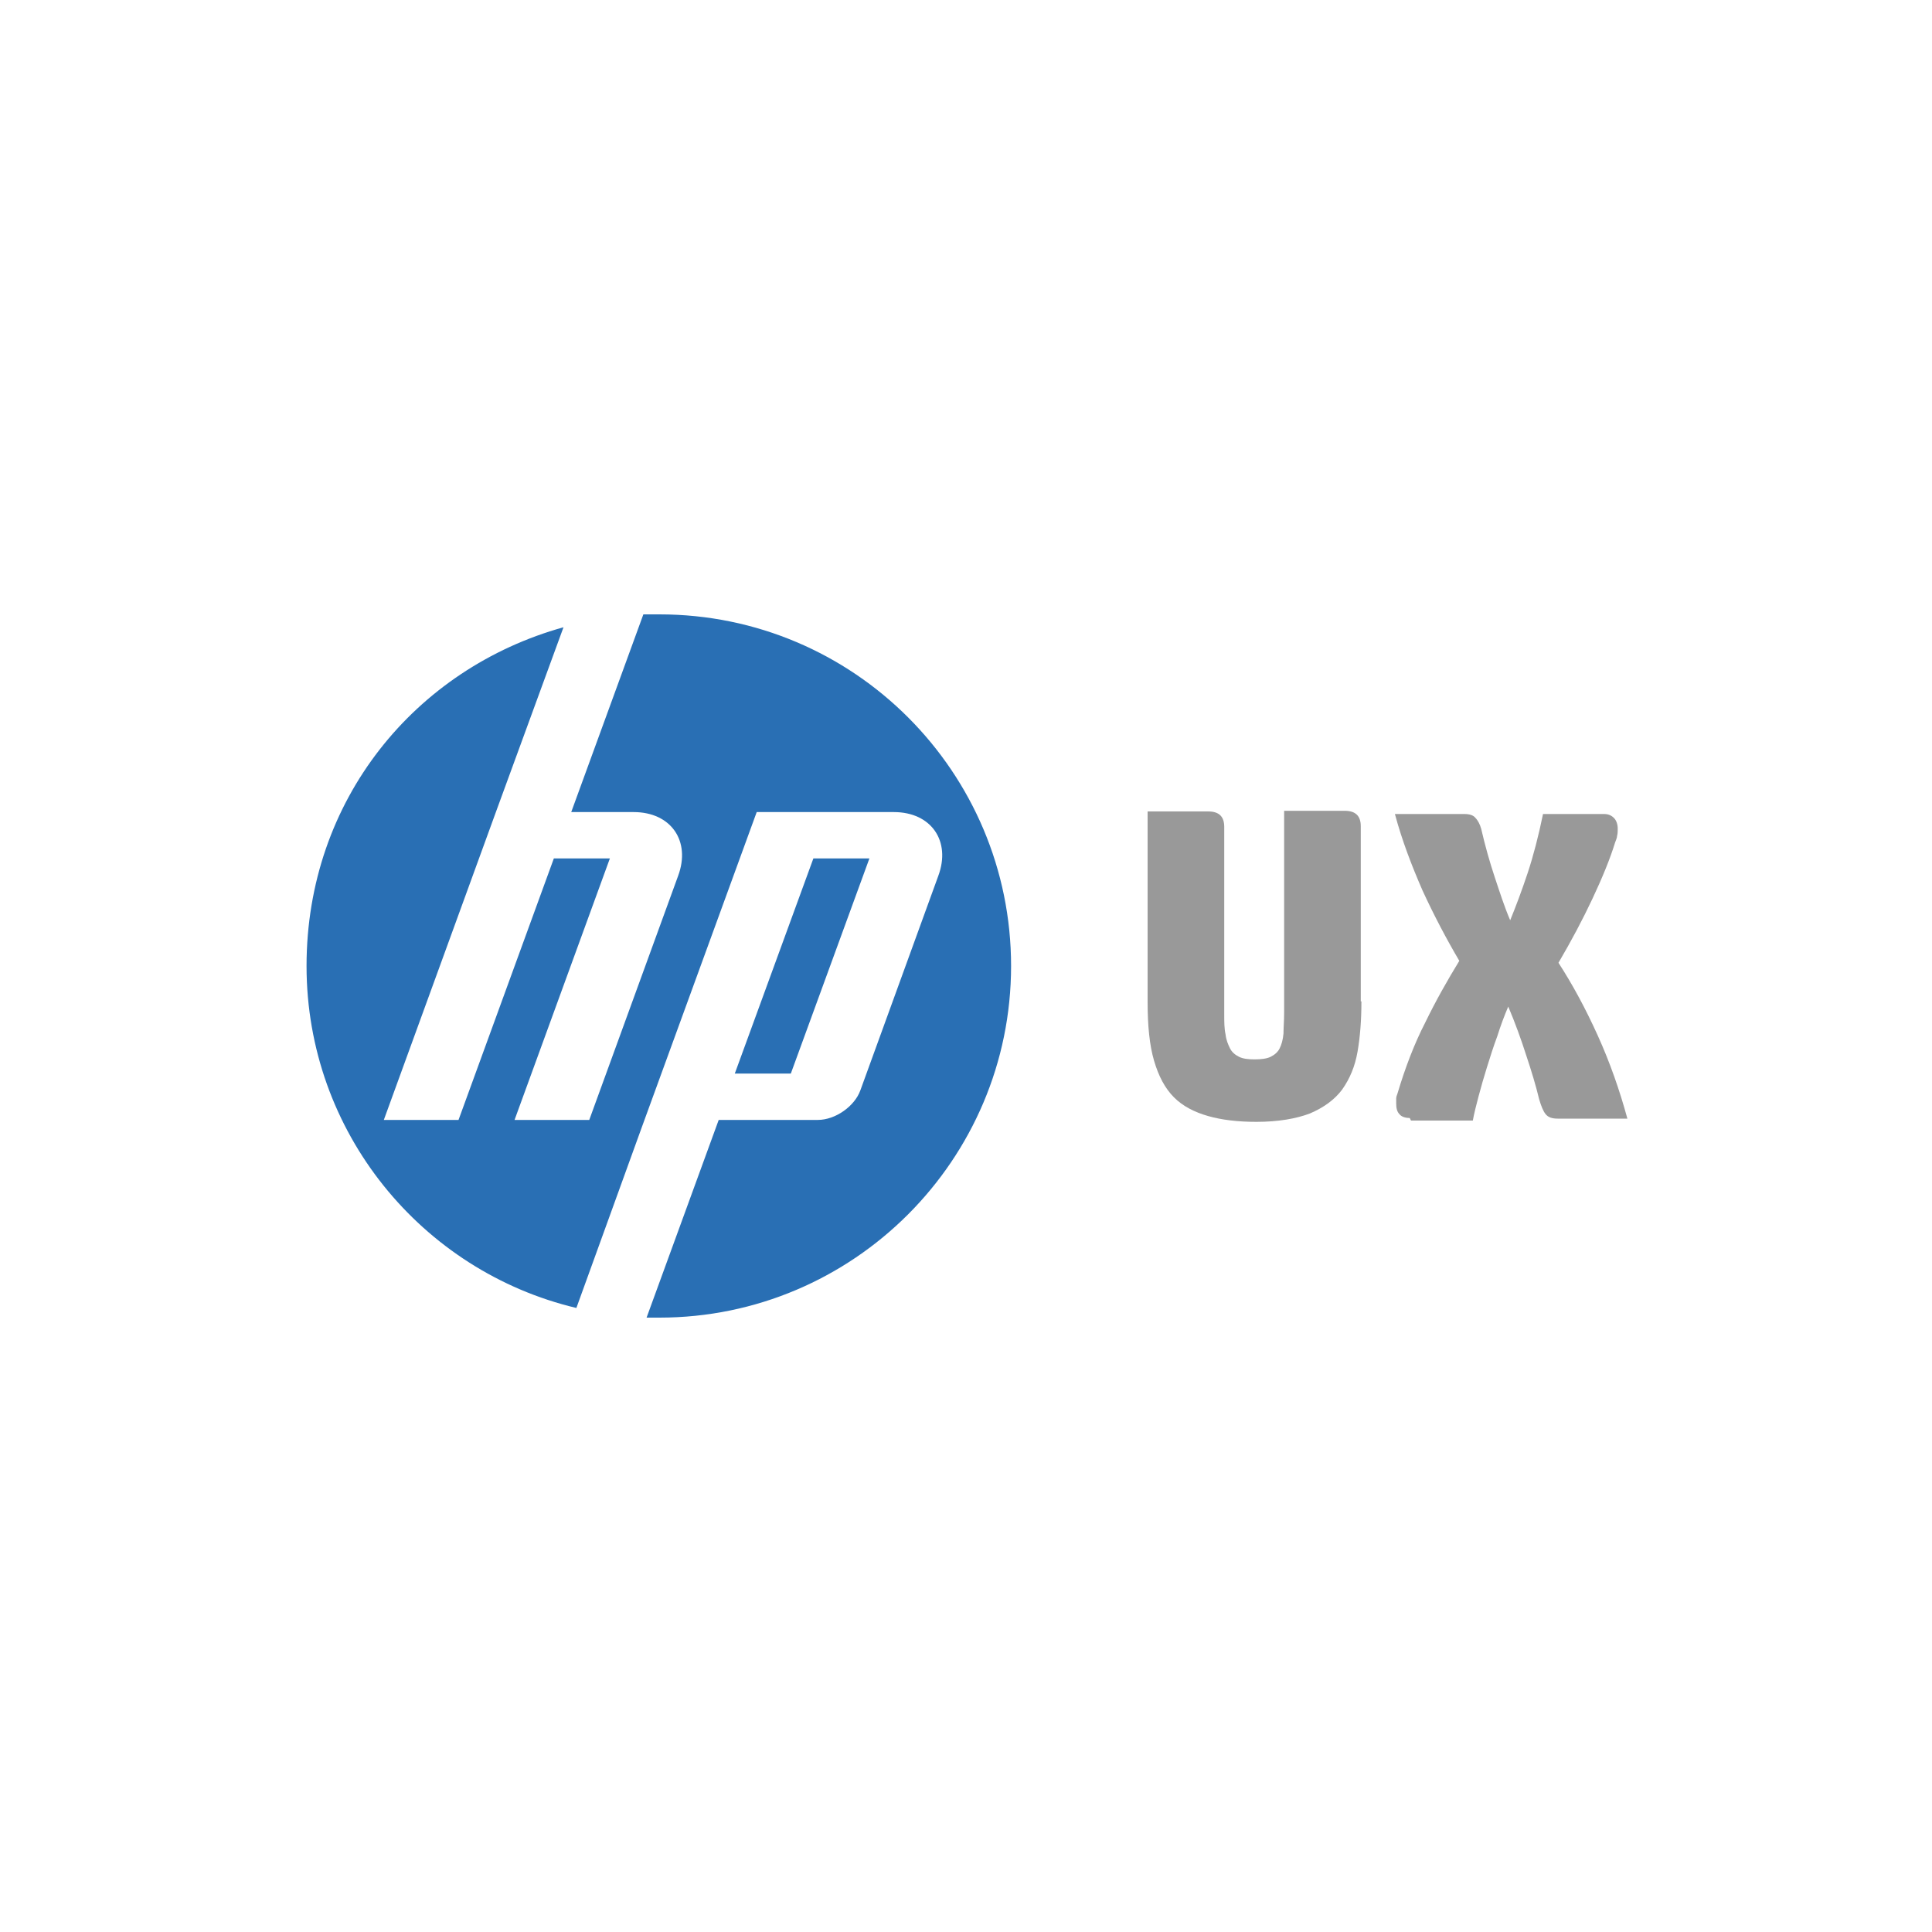
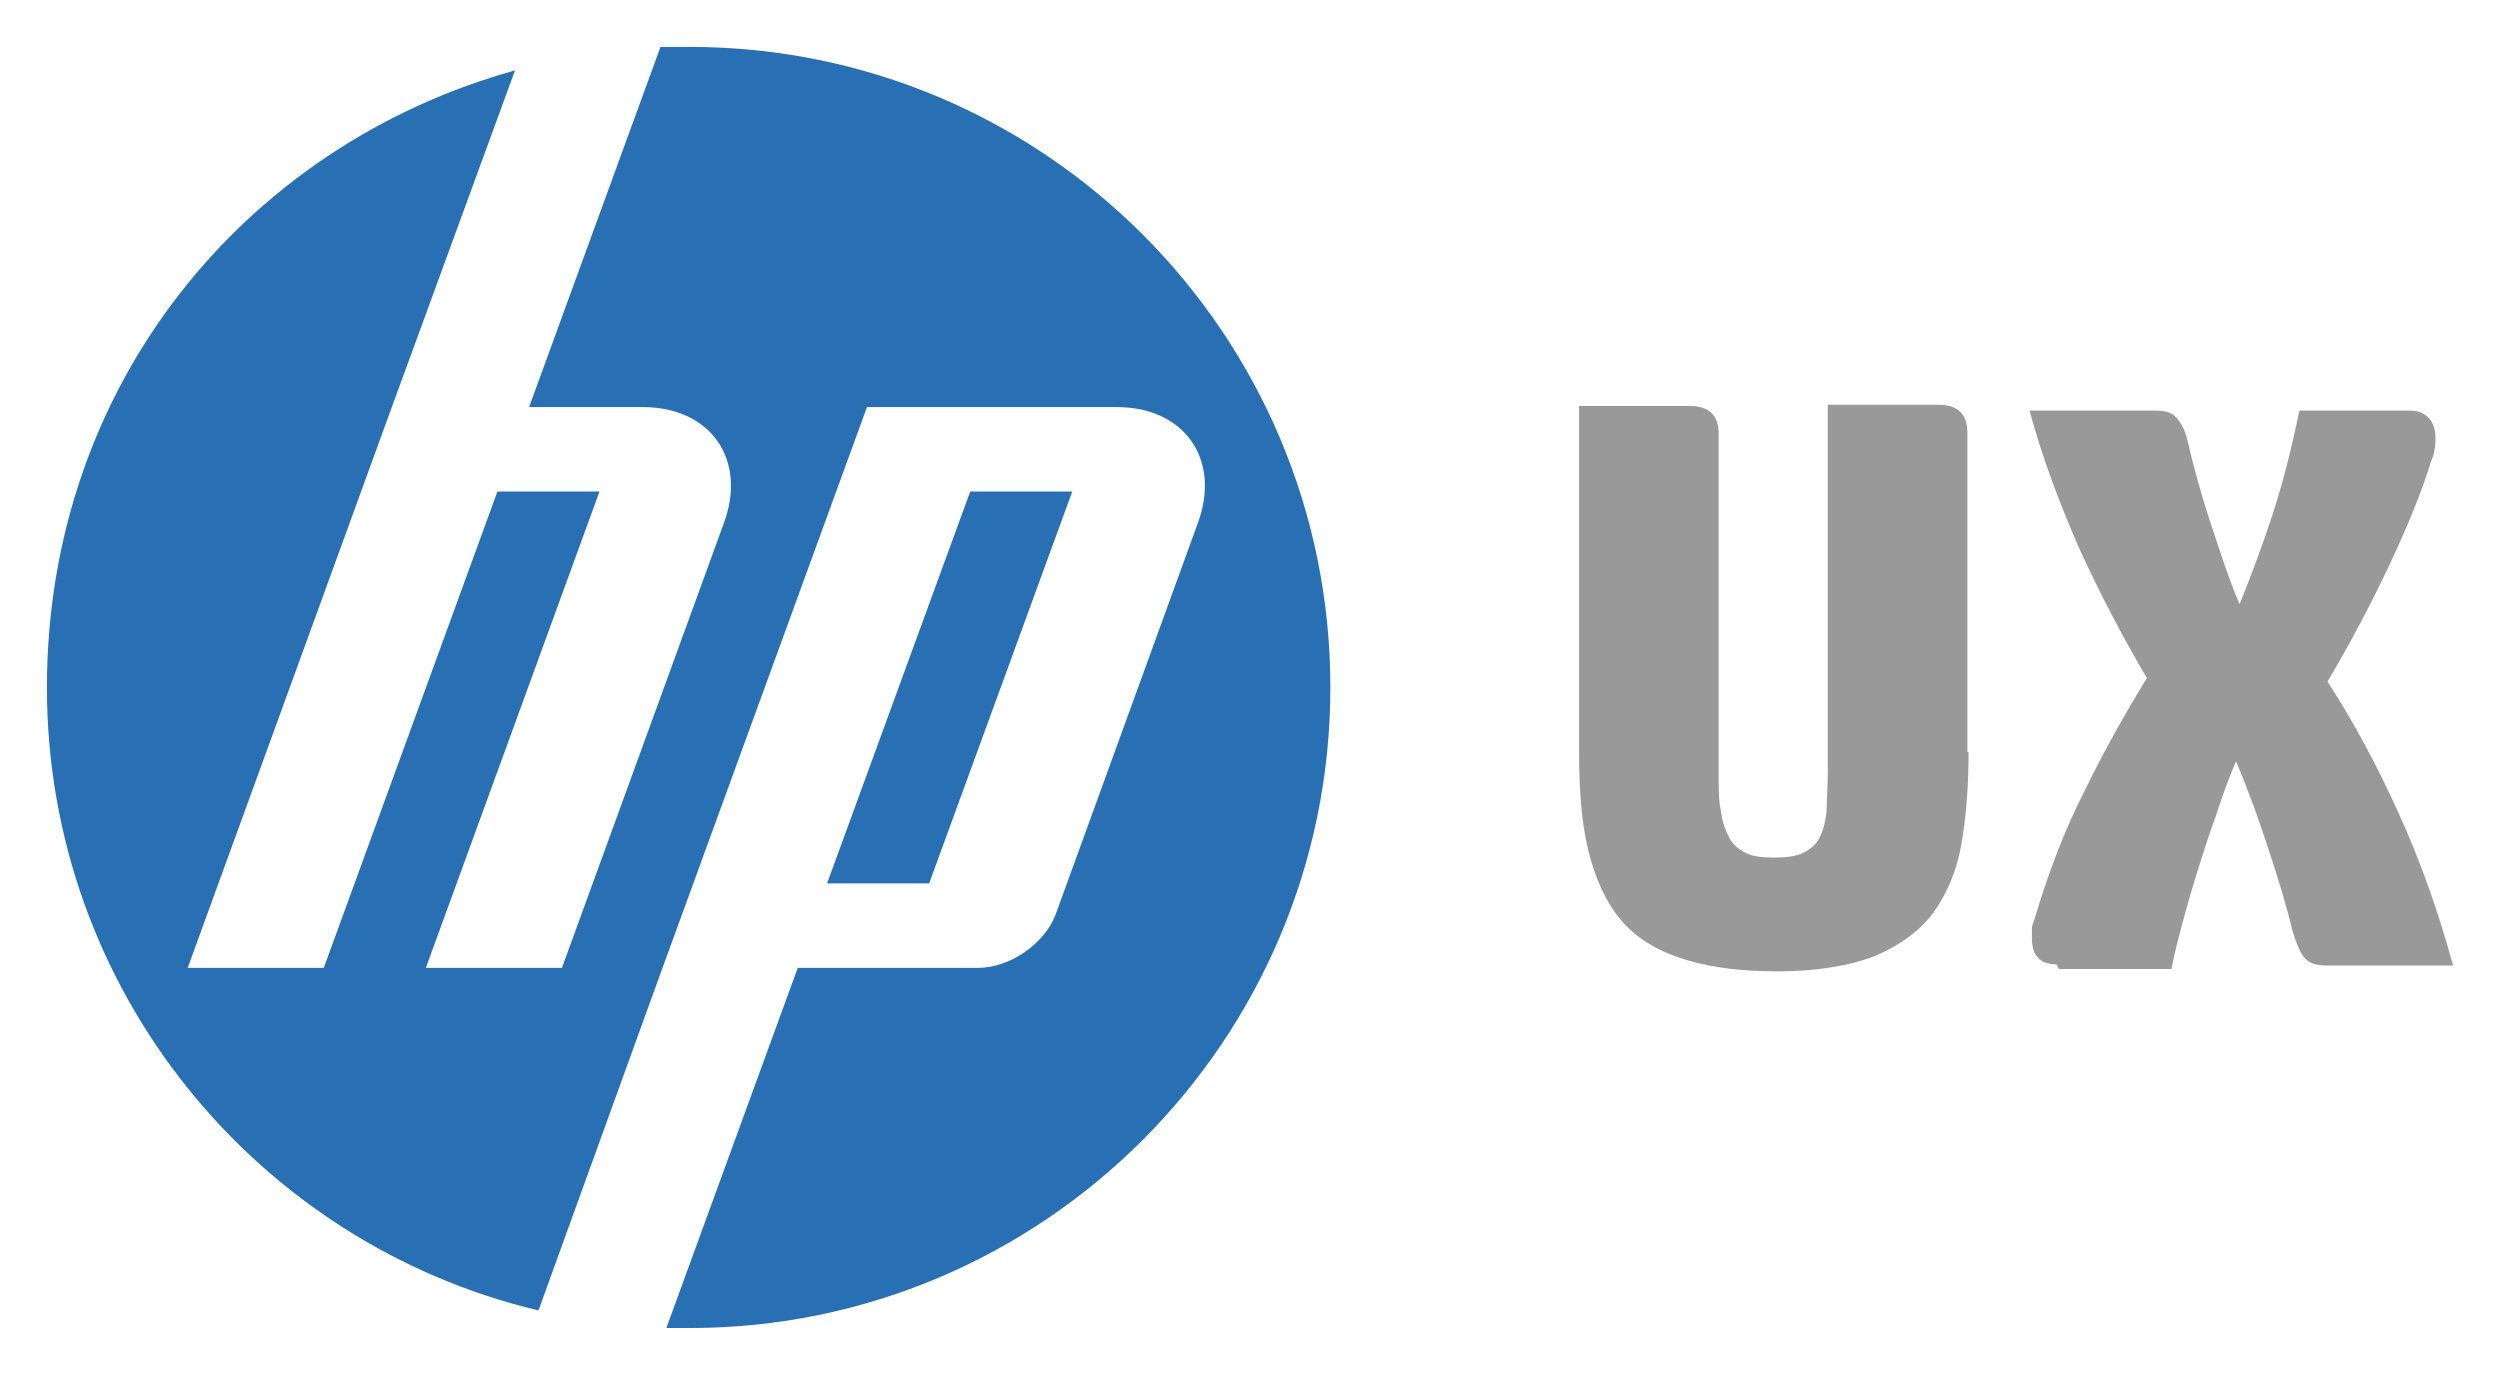
- <svg xmlns="http://www.w3.org/2000/svg" id="Calque_2" data-name="Calque 2" viewBox="0 0 30 30">
+ <svg xmlns="http://www.w3.org/2000/svg" id="Calque_2" data-name="Calque 2" viewBox="4.36 9.14 21.31 11.72">
  <defs>
    <style>
      .cls-1 {
        fill: none;
      }

      .cls-2 {
        fill: #999;
      }

      .cls-3 {
        fill: #296fb4;
      }
    </style>
  </defs>
  <g id="Calque_1-2" data-name="Calque 1">
    <g>
      <rect class="cls-1" width="30" height="30" />
      <g>
        <path class="cls-3" d="M13.5,13.33h-.87l-1.22,3.34h.87l1.22-3.34ZM10.2,20.46c-.05,0-.11,0-.16,0l1.12-3.07h1.54c.27,0,.57-.21.66-.46l1.21-3.33c.2-.54-.11-.99-.69-.99h-2.13l-1.79,4.91h0l-1.01,2.79c-2.4-.57-4.19-2.73-4.19-5.31s1.69-4.62,3.99-5.26l-1.05,2.87-1.74,4.78h1.16l1.48-4.06h.87l-1.48,4.06h1.16s1.38-3.79,1.38-3.79c.2-.54-.11-.99-.69-.99h-.97l1.12-3.07c.08,0,.16,0,.25,0,3.02,0,5.46,2.45,5.46,5.46s-2.45,5.46-5.46,5.46" />
        <path class="cls-2" d="M21.14,15.55c0,.29-.02.55-.06.78-.04.23-.12.42-.24.59-.12.16-.29.28-.5.37-.21.08-.49.13-.83.13-.29,0-.54-.03-.75-.09-.21-.06-.39-.15-.53-.29-.14-.14-.24-.33-.31-.57s-.1-.54-.1-.91v-2.96h.94c.17,0,.25.08.25.24v2.91c0,.12,0,.22.02.31.01.09.04.16.07.22.03.06.08.1.14.13.06.03.14.04.24.04.1,0,.19-.01.25-.04.06-.03.11-.07.14-.13.03-.06.05-.13.06-.23,0-.09.01-.2.01-.33v-3.13h.94c.17,0,.25.08.25.24v2.72Z" />
        <path class="cls-2" d="M21.89,17.36c-.07,0-.13-.02-.16-.06-.04-.04-.05-.1-.05-.17,0-.02,0-.05,0-.07,0-.03.01-.05.02-.08.12-.4.26-.77.43-1.1.16-.33.34-.65.53-.96-.2-.34-.39-.7-.57-1.09-.17-.39-.32-.78-.43-1.19h1.08c.08,0,.14.02.17.06.04.04.07.1.09.17.06.26.13.51.21.75.08.24.15.46.24.67.09-.22.18-.46.27-.73.09-.27.17-.58.24-.92h.95c.06,0,.11.02.15.06.04.04.06.1.06.17,0,.04,0,.07-.01.11,0,.03-.02.07-.03.1-.08.26-.2.55-.35.87-.15.32-.33.66-.53,1,.22.34.42.71.61,1.13.19.42.34.85.46,1.29h-1.08c-.09,0-.15-.02-.19-.07-.04-.05-.07-.13-.1-.23-.05-.21-.12-.44-.2-.68-.08-.25-.17-.5-.28-.76-.06.14-.12.3-.17.46-.06.16-.11.32-.16.48-.05.16-.09.3-.13.45s-.07.27-.09.38h-.96Z" />
      </g>
    </g>
  </g>
</svg>
